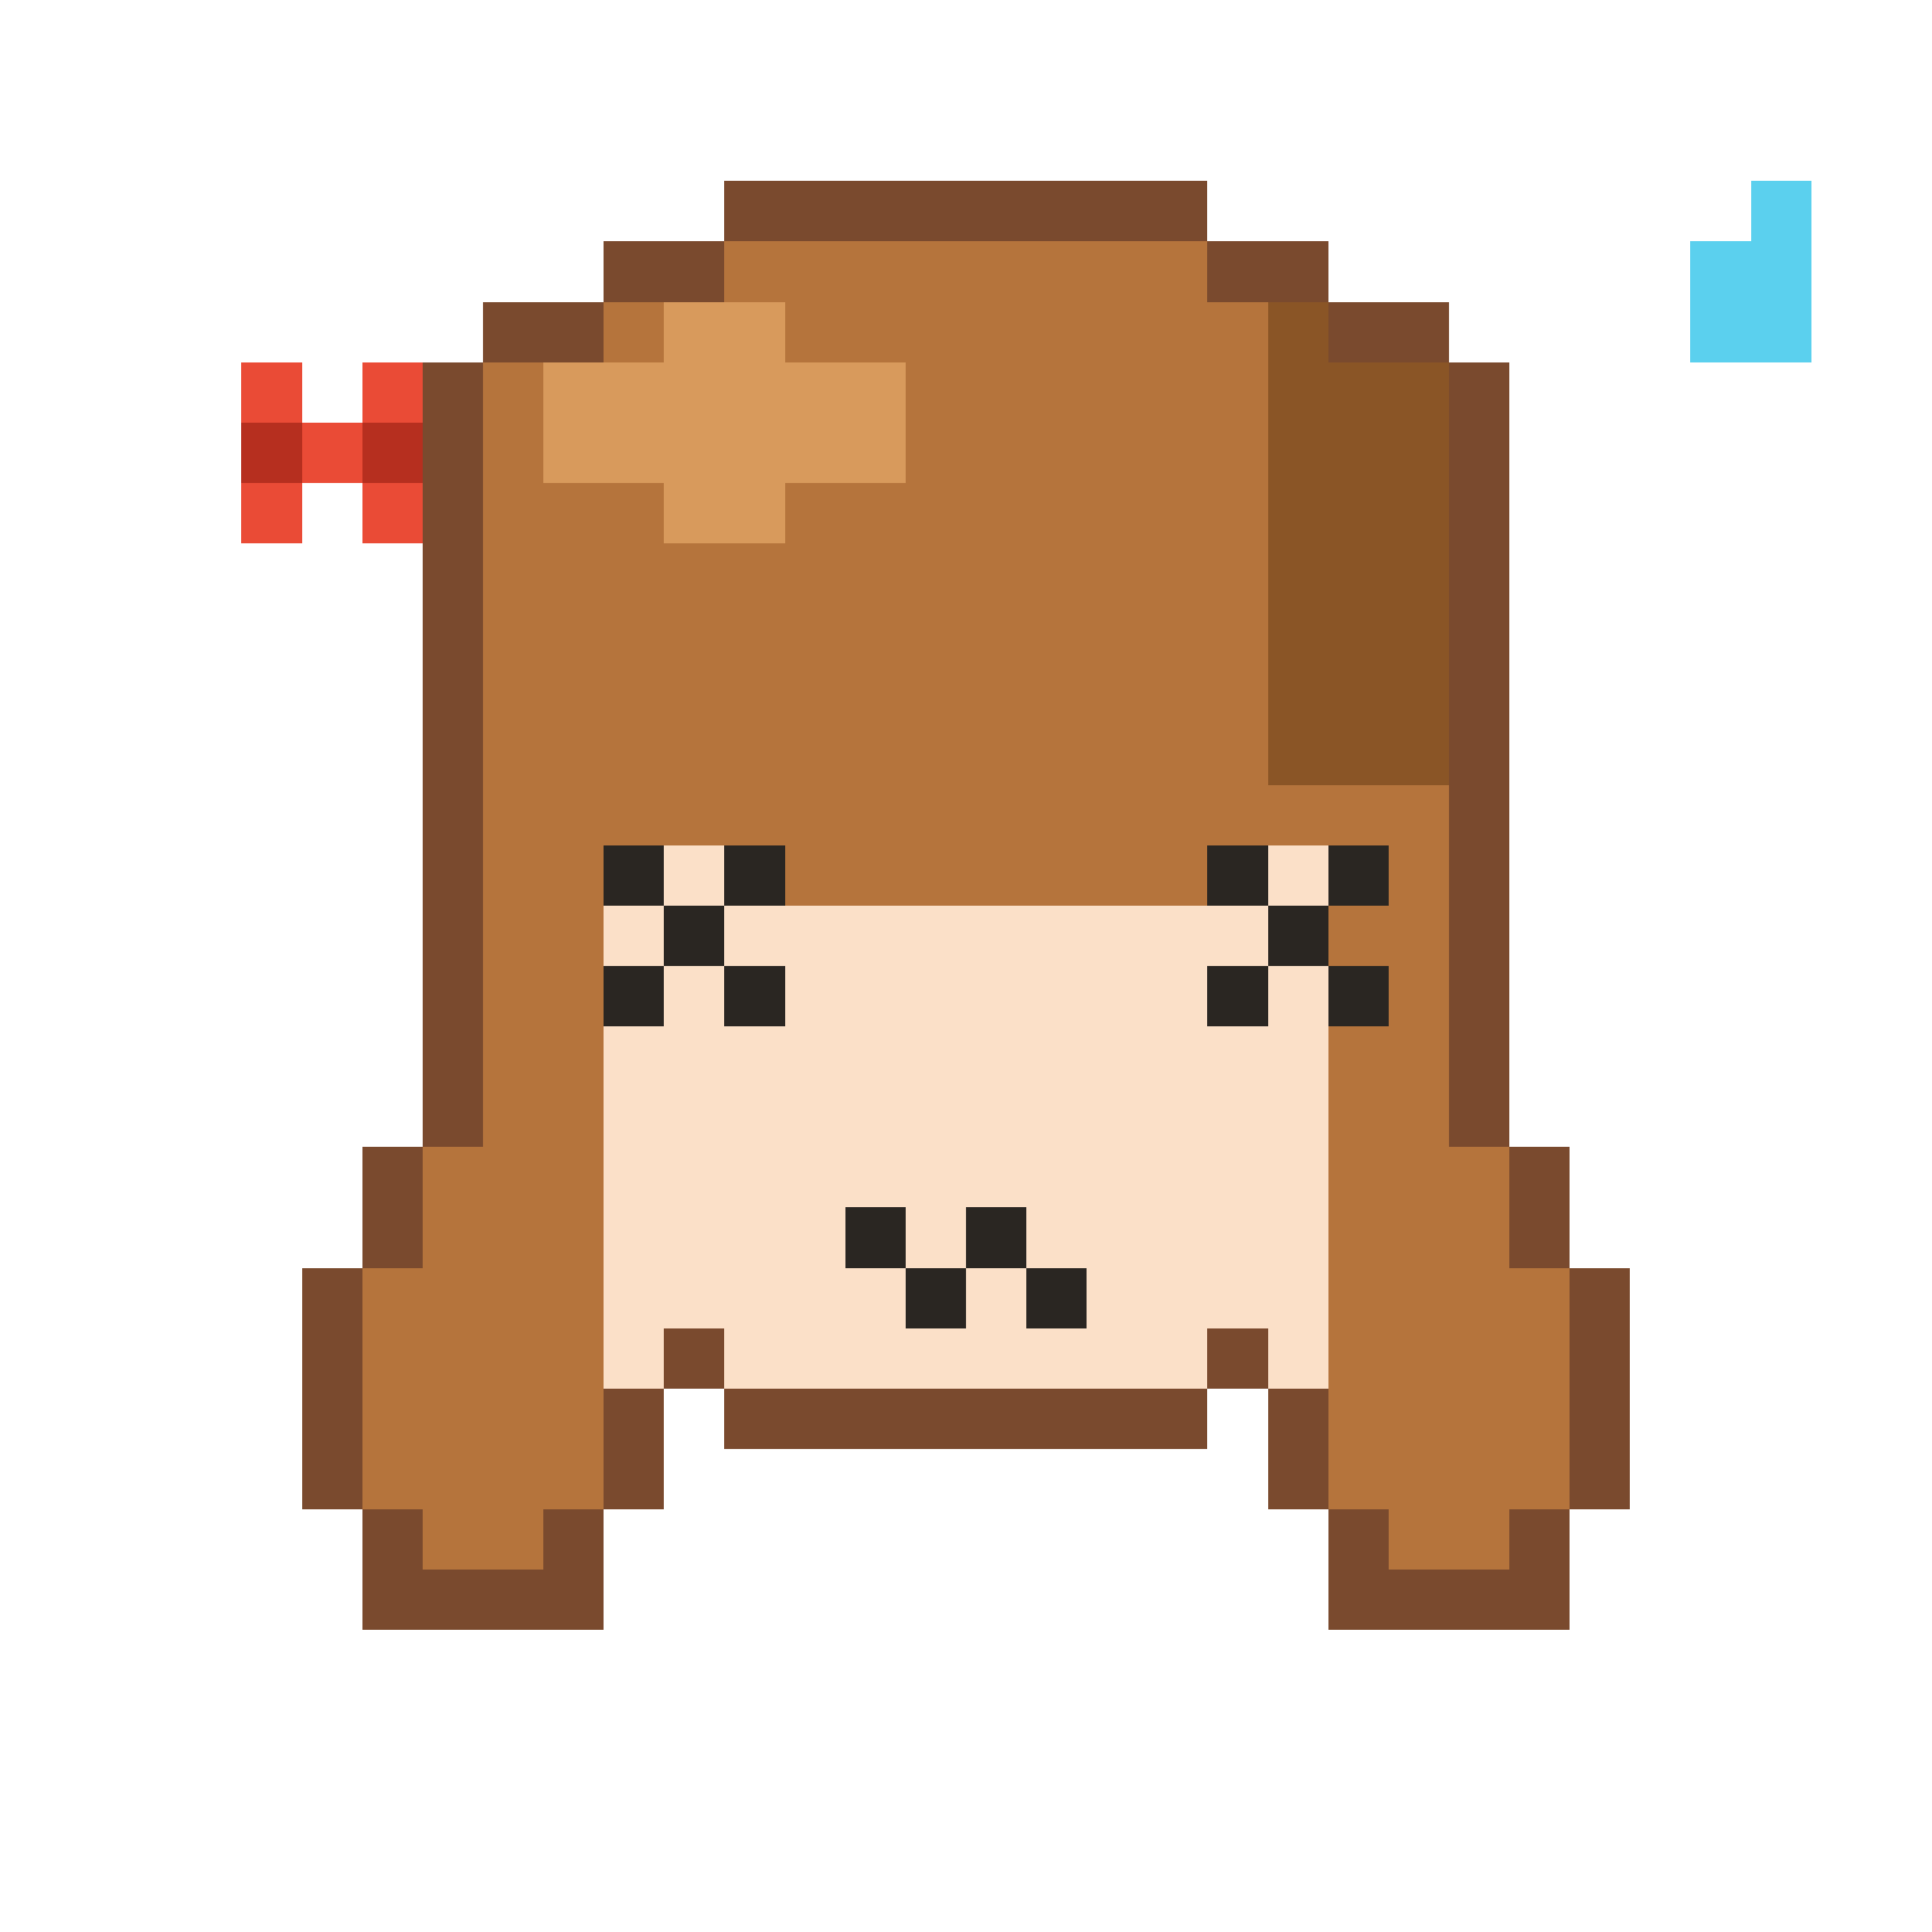
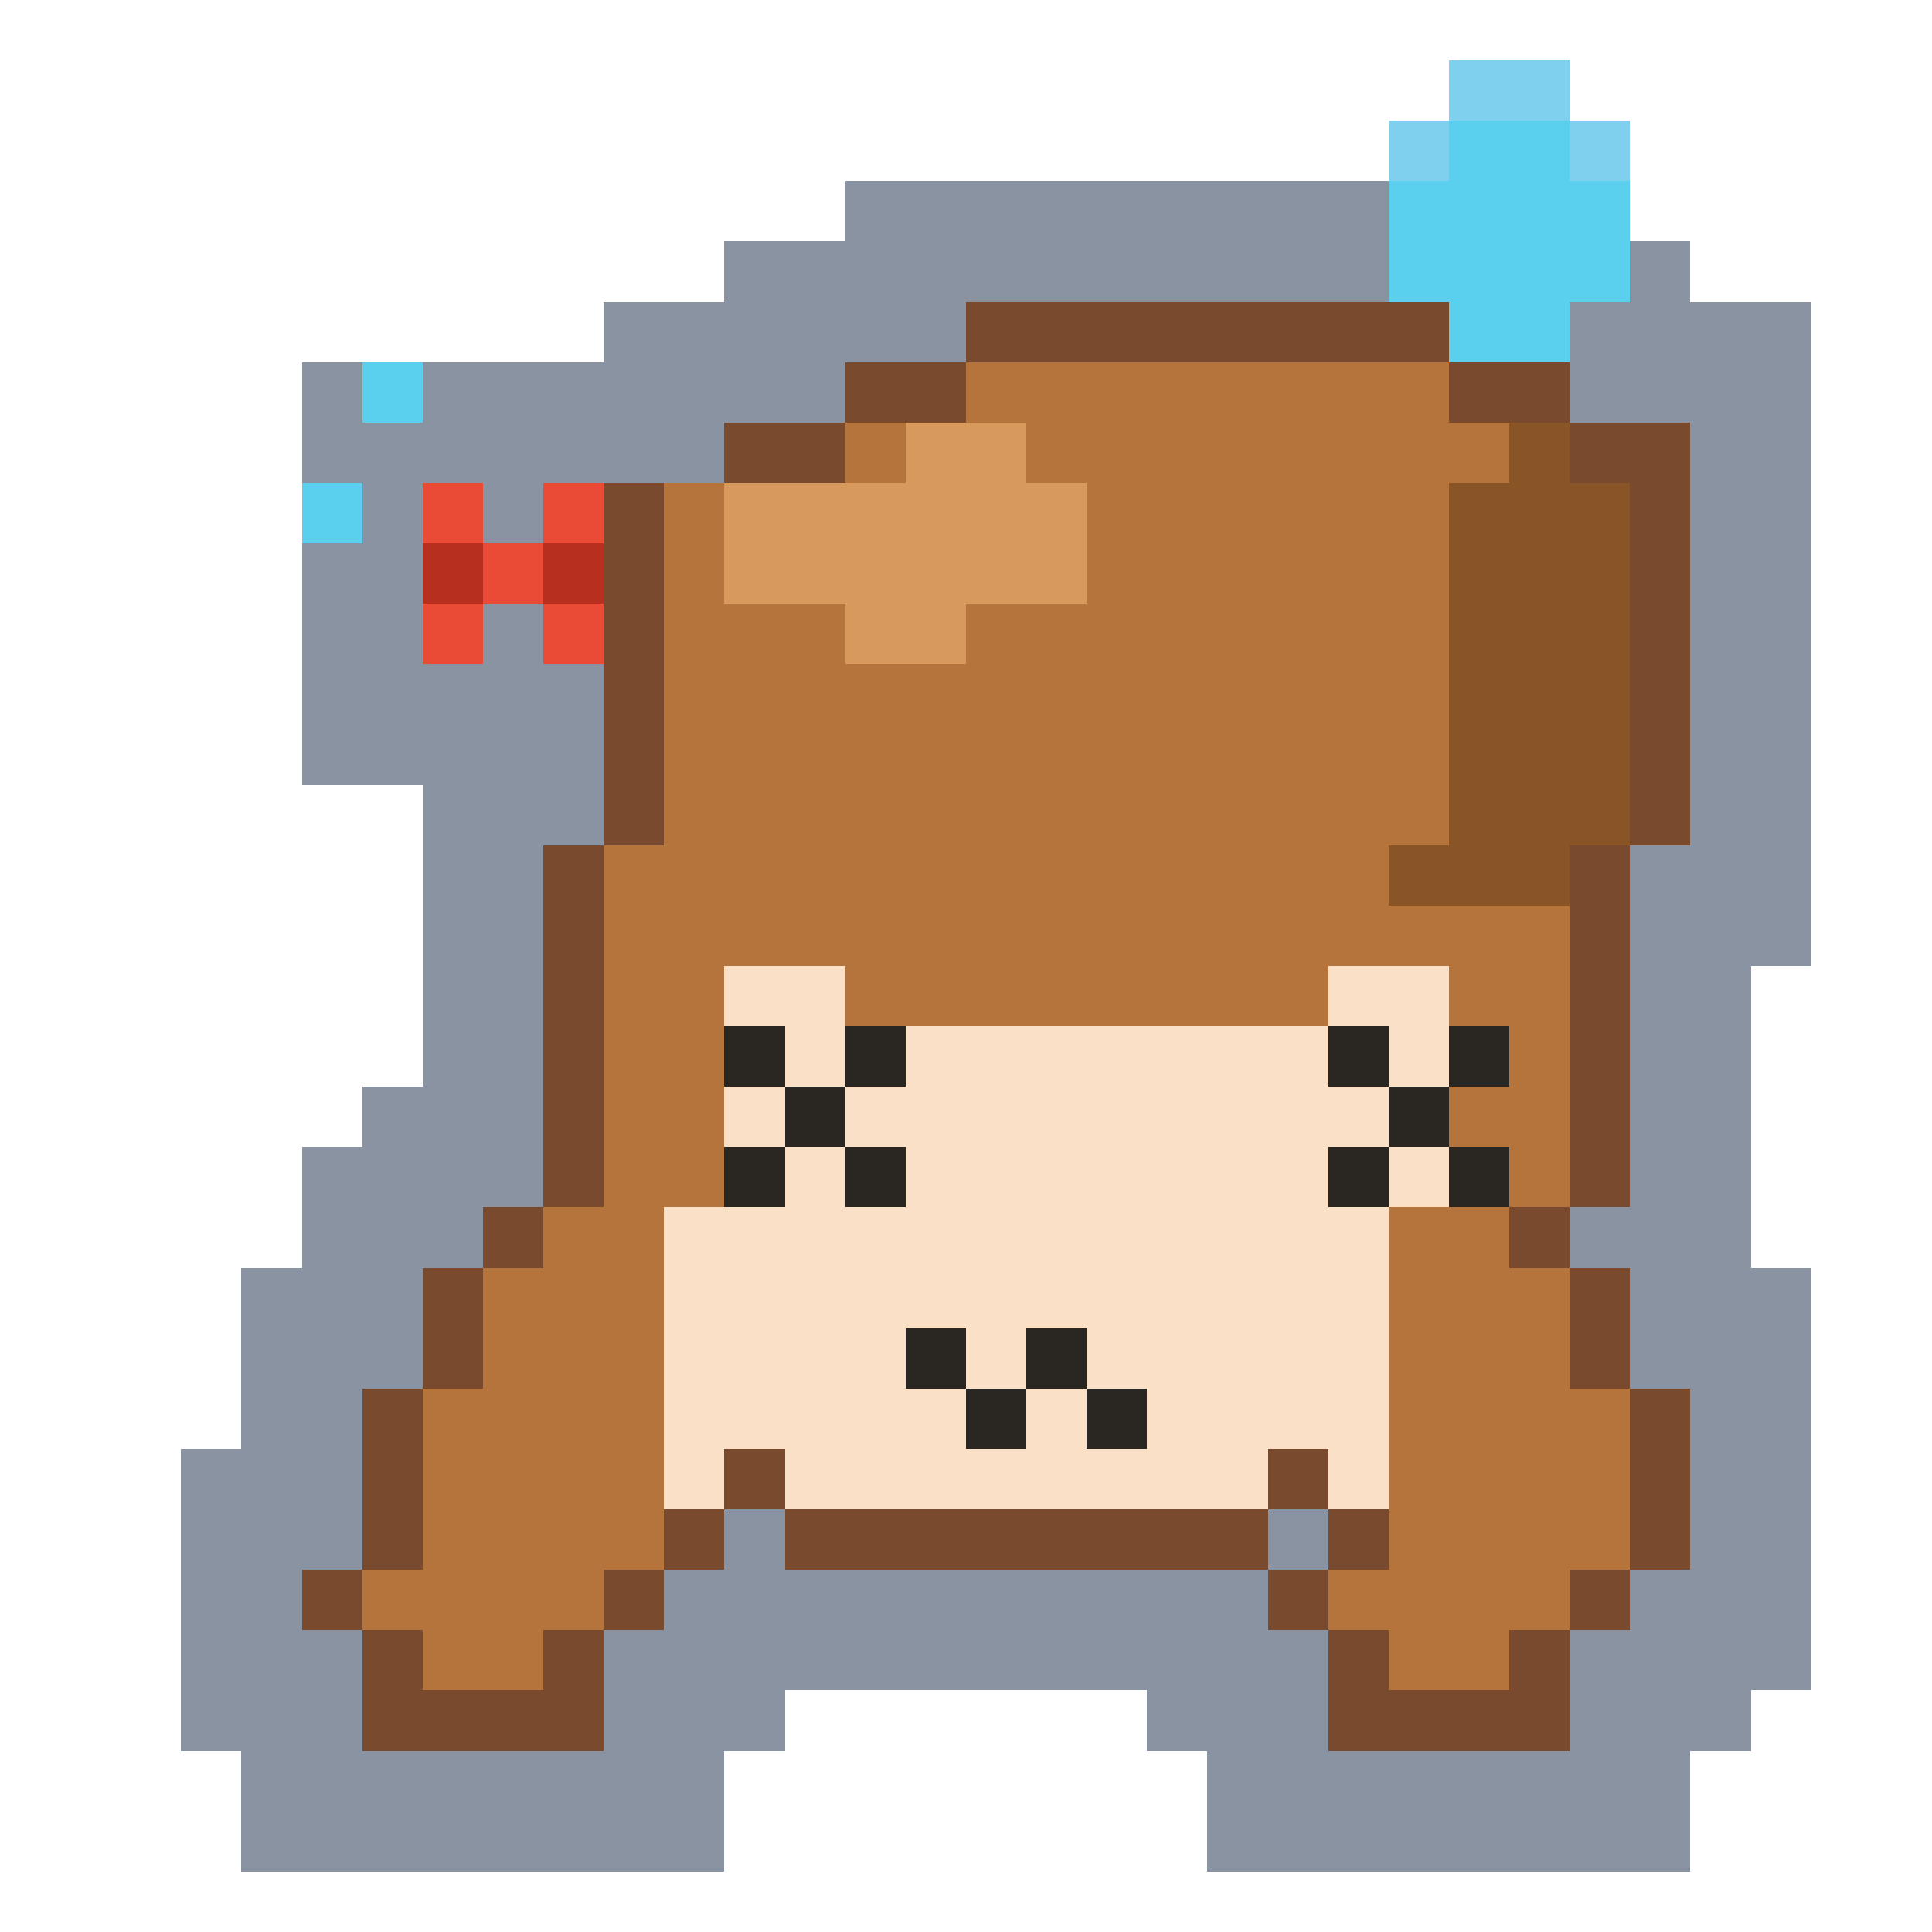
<svg xmlns="http://www.w3.org/2000/svg" width="128" height="128" viewBox="0 0 128 128" shape-rendering="crispEdges">
-   <rect x="48" y="12" width="32" height="4" fill="#7A4A2E" />
-   <rect x="116" y="12" width="4" height="4" fill="#5BD0EE" />
-   <rect x="40" y="16" width="8" height="4" fill="#7A4A2E" />
-   <rect x="48" y="16" width="32" height="4" fill="#B5743C" />
-   <rect x="80" y="16" width="8" height="4" fill="#7A4A2E" />
-   <rect x="112" y="16" width="8" height="4" fill="#5BD0EE" />
-   <rect x="32" y="20" width="8" height="4" fill="#7A4A2E" />
-   <rect x="40" y="20" width="4" height="4" fill="#B5743C" />
-   <rect x="44" y="20" width="8" height="4" fill="#D89A5C" />
-   <rect x="52" y="20" width="32" height="4" fill="#B5743C" />
-   <rect x="84" y="20" width="4" height="4" fill="#8A5526" />
-   <rect x="88" y="20" width="8" height="4" fill="#7A4A2E" />
-   <rect x="112" y="20" width="8" height="4" fill="#5BD0EE" />
-   <rect x="16" y="24" width="4" height="4" fill="#EA4B36" />
-   <rect x="24" y="24" width="4" height="4" fill="#EA4B36" />
-   <rect x="28" y="24" width="4" height="4" fill="#7A4A2E" />
-   <rect x="32" y="24" width="4" height="4" fill="#B5743C" />
-   <rect x="36" y="24" width="24" height="4" fill="#D89A5C" />
-   <rect x="60" y="24" width="24" height="4" fill="#B5743C" />
-   <rect x="84" y="24" width="12" height="4" fill="#8A5526" />
-   <rect x="96" y="24" width="4" height="4" fill="#7A4A2E" />
-   <rect x="16" y="28" width="4" height="4" fill="#B62F1F" />
-   <rect x="20" y="28" width="4" height="4" fill="#EA4B36" />
-   <rect x="24" y="28" width="4" height="4" fill="#B62F1F" />
-   <rect x="28" y="28" width="4" height="4" fill="#7A4A2E" />
-   <rect x="32" y="28" width="4" height="4" fill="#B5743C" />
-   <rect x="36" y="28" width="24" height="4" fill="#D89A5C" />
-   <rect x="60" y="28" width="24" height="4" fill="#B5743C" />
-   <rect x="84" y="28" width="12" height="4" fill="#8A5526" />
-   <rect x="96" y="28" width="4" height="4" fill="#7A4A2E" />
-   <rect x="16" y="32" width="4" height="4" fill="#EA4B36" />
-   <rect x="24" y="32" width="4" height="4" fill="#EA4B36" />
-   <rect x="28" y="32" width="4" height="4" fill="#7A4A2E" />
-   <rect x="32" y="32" width="12" height="4" fill="#B5743C" />
-   <rect x="44" y="32" width="8" height="4" fill="#D89A5C" />
-   <rect x="52" y="32" width="32" height="4" fill="#B5743C" />
-   <rect x="84" y="32" width="12" height="4" fill="#8A5526" />
-   <rect x="96" y="32" width="4" height="4" fill="#7A4A2E" />
-   <rect x="28" y="36" width="4" height="4" fill="#7A4A2E" />
-   <rect x="32" y="36" width="52" height="4" fill="#B5743C" />
-   <rect x="84" y="36" width="12" height="4" fill="#8A5526" />
-   <rect x="96" y="36" width="4" height="4" fill="#7A4A2E" />
-   <rect x="28" y="40" width="4" height="4" fill="#7A4A2E" />
-   <rect x="32" y="40" width="52" height="4" fill="#B5743C" />
-   <rect x="84" y="40" width="12" height="4" fill="#8A5526" />
-   <rect x="96" y="40" width="4" height="4" fill="#7A4A2E" />
-   <rect x="28" y="44" width="4" height="4" fill="#7A4A2E" />
-   <rect x="32" y="44" width="52" height="4" fill="#B5743C" />
-   <rect x="84" y="44" width="12" height="4" fill="#8A5526" />
-   <rect x="96" y="44" width="4" height="4" fill="#7A4A2E" />
-   <rect x="28" y="48" width="4" height="4" fill="#7A4A2E" />
-   <rect x="32" y="48" width="52" height="4" fill="#B5743C" />
-   <rect x="84" y="48" width="12" height="4" fill="#8A5526" />
-   <rect x="96" y="48" width="4" height="4" fill="#7A4A2E" />
-   <rect x="28" y="52" width="4" height="4" fill="#7A4A2E" />
-   <rect x="32" y="52" width="64" height="4" fill="#B5743C" />
-   <rect x="96" y="52" width="4" height="4" fill="#7A4A2E" />
-   <rect x="28" y="56" width="4" height="4" fill="#7A4A2E" />
-   <rect x="32" y="56" width="8" height="4" fill="#B5743C" />
-   <rect x="40" y="56" width="4" height="4" fill="#2A2622" />
-   <rect x="44" y="56" width="4" height="4" fill="#FBE0C8" />
-   <rect x="48" y="56" width="4" height="4" fill="#2A2622" />
-   <rect x="52" y="56" width="28" height="4" fill="#B5743C" />
-   <rect x="80" y="56" width="4" height="4" fill="#2A2622" />
-   <rect x="84" y="56" width="4" height="4" fill="#FBE0C8" />
-   <rect x="88" y="56" width="4" height="4" fill="#2A2622" />
-   <rect x="92" y="56" width="4" height="4" fill="#B5743C" />
-   <rect x="96" y="56" width="4" height="4" fill="#7A4A2E" />
-   <rect x="28" y="60" width="4" height="4" fill="#7A4A2E" />
-   <rect x="32" y="60" width="8" height="4" fill="#B5743C" />
-   <rect x="40" y="60" width="4" height="4" fill="#FBE0C8" />
-   <rect x="44" y="60" width="4" height="4" fill="#2A2622" />
-   <rect x="48" y="60" width="36" height="4" fill="#FBE0C8" />
-   <rect x="84" y="60" width="4" height="4" fill="#2A2622" />
-   <rect x="88" y="60" width="8" height="4" fill="#B5743C" />
-   <rect x="96" y="60" width="4" height="4" fill="#7A4A2E" />
-   <rect x="28" y="64" width="4" height="4" fill="#7A4A2E" />
-   <rect x="32" y="64" width="8" height="4" fill="#B5743C" />
-   <rect x="40" y="64" width="4" height="4" fill="#2A2622" />
-   <rect x="44" y="64" width="4" height="4" fill="#FBE0C8" />
-   <rect x="48" y="64" width="4" height="4" fill="#2A2622" />
-   <rect x="52" y="64" width="28" height="4" fill="#FBE0C8" />
-   <rect x="80" y="64" width="4" height="4" fill="#2A2622" />
-   <rect x="84" y="64" width="4" height="4" fill="#FBE0C8" />
-   <rect x="88" y="64" width="4" height="4" fill="#2A2622" />
-   <rect x="92" y="64" width="4" height="4" fill="#B5743C" />
-   <rect x="96" y="64" width="4" height="4" fill="#7A4A2E" />
-   <rect x="28" y="68" width="4" height="4" fill="#7A4A2E" />
-   <rect x="32" y="68" width="8" height="4" fill="#B5743C" />
-   <rect x="40" y="68" width="48" height="4" fill="#FBE0C8" />
-   <rect x="88" y="68" width="8" height="4" fill="#B5743C" />
-   <rect x="96" y="68" width="4" height="4" fill="#7A4A2E" />
-   <rect x="28" y="72" width="4" height="4" fill="#7A4A2E" />
-   <rect x="32" y="72" width="8" height="4" fill="#B5743C" />
-   <rect x="40" y="72" width="48" height="4" fill="#FBE0C8" />
-   <rect x="88" y="72" width="8" height="4" fill="#B5743C" />
-   <rect x="96" y="72" width="4" height="4" fill="#7A4A2E" />
-   <rect x="24" y="76" width="4" height="4" fill="#7A4A2E" />
-   <rect x="28" y="76" width="12" height="4" fill="#B5743C" />
-   <rect x="40" y="76" width="48" height="4" fill="#FBE0C8" />
-   <rect x="88" y="76" width="12" height="4" fill="#B5743C" />
-   <rect x="100" y="76" width="4" height="4" fill="#7A4A2E" />
-   <rect x="24" y="80" width="4" height="4" fill="#7A4A2E" />
-   <rect x="28" y="80" width="12" height="4" fill="#B5743C" />
-   <rect x="40" y="80" width="16" height="4" fill="#FBE0C8" />
-   <rect x="56" y="80" width="4" height="4" fill="#2A2622" />
-   <rect x="60" y="80" width="4" height="4" fill="#FBE0C8" />
-   <rect x="64" y="80" width="4" height="4" fill="#2A2622" />
-   <rect x="68" y="80" width="20" height="4" fill="#FBE0C8" />
-   <rect x="88" y="80" width="12" height="4" fill="#B5743C" />
+   <rect x="96" y="4" width="8" height="4" fill="#7FD0EE" />
+   <rect x="92" y="8" width="4" height="4" fill="#7FD0EE" />
+   <rect x="96" y="8" width="8" height="4" fill="#5BD0EE" />
+   <rect x="104" y="8" width="4" height="4" fill="#7FD0EE" />
+   <rect x="56" y="12" width="36" height="4" fill="#8A93A2" />
+   <rect x="92" y="12" width="16" height="4" fill="#5BD0EE" />
+   <rect x="48" y="16" width="44" height="4" fill="#8A93A2" />
+   <rect x="92" y="16" width="16" height="4" fill="#5BD0EE" />
+   <rect x="108" y="16" width="4" height="4" fill="#8A93A2" />
+   <rect x="40" y="20" width="24" height="4" fill="#8A93A2" />
+   <rect x="64" y="20" width="32" height="4" fill="#7A4A2E" />
+   <rect x="96" y="20" width="8" height="4" fill="#5BD0EE" />
+   <rect x="104" y="20" width="16" height="4" fill="#8A93A2" />
+   <rect x="20" y="24" width="4" height="4" fill="#8A93A2" />
+   <rect x="24" y="24" width="4" height="4" fill="#5BD0EE" />
+   <rect x="28" y="24" width="28" height="4" fill="#8A93A2" />
+   <rect x="56" y="24" width="8" height="4" fill="#7A4A2E" />
+   <rect x="64" y="24" width="32" height="4" fill="#B5743C" />
+   <rect x="96" y="24" width="8" height="4" fill="#7A4A2E" />
+   <rect x="104" y="24" width="16" height="4" fill="#8A93A2" />
+   <rect x="20" y="28" width="28" height="4" fill="#8A93A2" />
+   <rect x="48" y="28" width="8" height="4" fill="#7A4A2E" />
+   <rect x="56" y="28" width="4" height="4" fill="#B5743C" />
+   <rect x="60" y="28" width="8" height="4" fill="#D89A5C" />
+   <rect x="68" y="28" width="32" height="4" fill="#B5743C" />
+   <rect x="100" y="28" width="4" height="4" fill="#8A5526" />
+   <rect x="104" y="28" width="8" height="4" fill="#7A4A2E" />
+   <rect x="112" y="28" width="8" height="4" fill="#8A93A2" />
+   <rect x="20" y="32" width="4" height="4" fill="#5BD0EE" />
+   <rect x="24" y="32" width="4" height="4" fill="#8A93A2" />
+   <rect x="28" y="32" width="4" height="4" fill="#EA4B36" />
+   <rect x="32" y="32" width="4" height="4" fill="#8A93A2" />
+   <rect x="36" y="32" width="4" height="4" fill="#EA4B36" />
+   <rect x="40" y="32" width="4" height="4" fill="#7A4A2E" />
+   <rect x="44" y="32" width="4" height="4" fill="#B5743C" />
+   <rect x="48" y="32" width="24" height="4" fill="#D89A5C" />
+   <rect x="72" y="32" width="24" height="4" fill="#B5743C" />
+   <rect x="96" y="32" width="12" height="4" fill="#8A5526" />
+   <rect x="108" y="32" width="4" height="4" fill="#7A4A2E" />
+   <rect x="112" y="32" width="8" height="4" fill="#8A93A2" />
+   <rect x="20" y="36" width="8" height="4" fill="#8A93A2" />
+   <rect x="28" y="36" width="4" height="4" fill="#B62F1F" />
+   <rect x="32" y="36" width="4" height="4" fill="#EA4B36" />
+   <rect x="36" y="36" width="4" height="4" fill="#B62F1F" />
+   <rect x="40" y="36" width="4" height="4" fill="#7A4A2E" />
+   <rect x="44" y="36" width="4" height="4" fill="#B5743C" />
+   <rect x="48" y="36" width="24" height="4" fill="#D89A5C" />
+   <rect x="72" y="36" width="24" height="4" fill="#B5743C" />
+   <rect x="96" y="36" width="12" height="4" fill="#8A5526" />
+   <rect x="108" y="36" width="4" height="4" fill="#7A4A2E" />
+   <rect x="112" y="36" width="8" height="4" fill="#8A93A2" />
+   <rect x="20" y="40" width="8" height="4" fill="#8A93A2" />
+   <rect x="28" y="40" width="4" height="4" fill="#EA4B36" />
+   <rect x="32" y="40" width="4" height="4" fill="#8A93A2" />
+   <rect x="36" y="40" width="4" height="4" fill="#EA4B36" />
+   <rect x="40" y="40" width="4" height="4" fill="#7A4A2E" />
+   <rect x="44" y="40" width="12" height="4" fill="#B5743C" />
+   <rect x="56" y="40" width="8" height="4" fill="#D89A5C" />
+   <rect x="64" y="40" width="32" height="4" fill="#B5743C" />
+   <rect x="96" y="40" width="12" height="4" fill="#8A5526" />
+   <rect x="108" y="40" width="4" height="4" fill="#7A4A2E" />
+   <rect x="112" y="40" width="8" height="4" fill="#8A93A2" />
+   <rect x="20" y="44" width="20" height="4" fill="#8A93A2" />
+   <rect x="40" y="44" width="4" height="4" fill="#7A4A2E" />
+   <rect x="44" y="44" width="52" height="4" fill="#B5743C" />
+   <rect x="96" y="44" width="12" height="4" fill="#8A5526" />
+   <rect x="108" y="44" width="4" height="4" fill="#7A4A2E" />
+   <rect x="112" y="44" width="8" height="4" fill="#8A93A2" />
+   <rect x="20" y="48" width="20" height="4" fill="#8A93A2" />
+   <rect x="40" y="48" width="4" height="4" fill="#7A4A2E" />
+   <rect x="44" y="48" width="52" height="4" fill="#B5743C" />
+   <rect x="96" y="48" width="12" height="4" fill="#8A5526" />
+   <rect x="108" y="48" width="4" height="4" fill="#7A4A2E" />
+   <rect x="112" y="48" width="8" height="4" fill="#8A93A2" />
+   <rect x="28" y="52" width="12" height="4" fill="#8A93A2" />
+   <rect x="40" y="52" width="4" height="4" fill="#7A4A2E" />
+   <rect x="44" y="52" width="52" height="4" fill="#B5743C" />
+   <rect x="96" y="52" width="12" height="4" fill="#8A5526" />
+   <rect x="108" y="52" width="4" height="4" fill="#7A4A2E" />
+   <rect x="112" y="52" width="8" height="4" fill="#8A93A2" />
+   <rect x="28" y="56" width="8" height="4" fill="#8A93A2" />
+   <rect x="36" y="56" width="4" height="4" fill="#7A4A2E" />
+   <rect x="40" y="56" width="52" height="4" fill="#B5743C" />
+   <rect x="92" y="56" width="12" height="4" fill="#8A5526" />
+   <rect x="104" y="56" width="4" height="4" fill="#7A4A2E" />
+   <rect x="108" y="56" width="12" height="4" fill="#8A93A2" />
+   <rect x="28" y="60" width="8" height="4" fill="#8A93A2" />
+   <rect x="36" y="60" width="4" height="4" fill="#7A4A2E" />
+   <rect x="40" y="60" width="64" height="4" fill="#B5743C" />
+   <rect x="104" y="60" width="4" height="4" fill="#7A4A2E" />
+   <rect x="108" y="60" width="12" height="4" fill="#8A93A2" />
+   <rect x="28" y="64" width="8" height="4" fill="#8A93A2" />
+   <rect x="36" y="64" width="4" height="4" fill="#7A4A2E" />
+   <rect x="40" y="64" width="8" height="4" fill="#B5743C" />
+   <rect x="48" y="64" width="8" height="4" fill="#FBE0C8" />
+   <rect x="56" y="64" width="32" height="4" fill="#B5743C" />
+   <rect x="88" y="64" width="8" height="4" fill="#FBE0C8" />
+   <rect x="96" y="64" width="8" height="4" fill="#B5743C" />
+   <rect x="104" y="64" width="4" height="4" fill="#7A4A2E" />
+   <rect x="108" y="64" width="8" height="4" fill="#8A93A2" />
+   <rect x="28" y="68" width="8" height="4" fill="#8A93A2" />
+   <rect x="36" y="68" width="4" height="4" fill="#7A4A2E" />
+   <rect x="40" y="68" width="8" height="4" fill="#B5743C" />
+   <rect x="48" y="68" width="4" height="4" fill="#2A2622" />
+   <rect x="52" y="68" width="4" height="4" fill="#FBE0C8" />
+   <rect x="56" y="68" width="4" height="4" fill="#2A2622" />
+   <rect x="60" y="68" width="28" height="4" fill="#FBE0C8" />
+   <rect x="88" y="68" width="4" height="4" fill="#2A2622" />
+   <rect x="92" y="68" width="4" height="4" fill="#FBE0C8" />
+   <rect x="96" y="68" width="4" height="4" fill="#2A2622" />
+   <rect x="100" y="68" width="4" height="4" fill="#B5743C" />
+   <rect x="104" y="68" width="4" height="4" fill="#7A4A2E" />
+   <rect x="108" y="68" width="8" height="4" fill="#8A93A2" />
+   <rect x="24" y="72" width="12" height="4" fill="#8A93A2" />
+   <rect x="36" y="72" width="4" height="4" fill="#7A4A2E" />
+   <rect x="40" y="72" width="8" height="4" fill="#B5743C" />
+   <rect x="48" y="72" width="4" height="4" fill="#FBE0C8" />
+   <rect x="52" y="72" width="4" height="4" fill="#2A2622" />
+   <rect x="56" y="72" width="36" height="4" fill="#FBE0C8" />
+   <rect x="92" y="72" width="4" height="4" fill="#2A2622" />
+   <rect x="96" y="72" width="8" height="4" fill="#B5743C" />
+   <rect x="104" y="72" width="4" height="4" fill="#7A4A2E" />
+   <rect x="108" y="72" width="8" height="4" fill="#8A93A2" />
+   <rect x="20" y="76" width="16" height="4" fill="#8A93A2" />
+   <rect x="36" y="76" width="4" height="4" fill="#7A4A2E" />
+   <rect x="40" y="76" width="8" height="4" fill="#B5743C" />
+   <rect x="48" y="76" width="4" height="4" fill="#2A2622" />
+   <rect x="52" y="76" width="4" height="4" fill="#FBE0C8" />
+   <rect x="56" y="76" width="4" height="4" fill="#2A2622" />
+   <rect x="60" y="76" width="28" height="4" fill="#FBE0C8" />
+   <rect x="88" y="76" width="4" height="4" fill="#2A2622" />
+   <rect x="92" y="76" width="4" height="4" fill="#FBE0C8" />
+   <rect x="96" y="76" width="4" height="4" fill="#2A2622" />
+   <rect x="100" y="76" width="4" height="4" fill="#B5743C" />
+   <rect x="104" y="76" width="4" height="4" fill="#7A4A2E" />
+   <rect x="108" y="76" width="8" height="4" fill="#8A93A2" />
+   <rect x="20" y="80" width="12" height="4" fill="#8A93A2" />
+   <rect x="32" y="80" width="4" height="4" fill="#7A4A2E" />
+   <rect x="36" y="80" width="8" height="4" fill="#B5743C" />
+   <rect x="44" y="80" width="48" height="4" fill="#FBE0C8" />
+   <rect x="92" y="80" width="8" height="4" fill="#B5743C" />
  <rect x="100" y="80" width="4" height="4" fill="#7A4A2E" />
-   <rect x="20" y="84" width="4" height="4" fill="#7A4A2E" />
-   <rect x="24" y="84" width="16" height="4" fill="#B5743C" />
-   <rect x="40" y="84" width="20" height="4" fill="#FBE0C8" />
-   <rect x="60" y="84" width="4" height="4" fill="#2A2622" />
-   <rect x="64" y="84" width="4" height="4" fill="#FBE0C8" />
-   <rect x="68" y="84" width="4" height="4" fill="#2A2622" />
-   <rect x="72" y="84" width="16" height="4" fill="#FBE0C8" />
-   <rect x="88" y="84" width="16" height="4" fill="#B5743C" />
+   <rect x="104" y="80" width="12" height="4" fill="#8A93A2" />
+   <rect x="16" y="84" width="12" height="4" fill="#8A93A2" />
+   <rect x="28" y="84" width="4" height="4" fill="#7A4A2E" />
+   <rect x="32" y="84" width="12" height="4" fill="#B5743C" />
+   <rect x="44" y="84" width="48" height="4" fill="#FBE0C8" />
+   <rect x="92" y="84" width="12" height="4" fill="#B5743C" />
  <rect x="104" y="84" width="4" height="4" fill="#7A4A2E" />
-   <rect x="20" y="88" width="4" height="4" fill="#7A4A2E" />
-   <rect x="24" y="88" width="16" height="4" fill="#B5743C" />
-   <rect x="40" y="88" width="4" height="4" fill="#FBE0C8" />
-   <rect x="44" y="88" width="4" height="4" fill="#7A4A2E" />
-   <rect x="48" y="88" width="32" height="4" fill="#FBE0C8" />
-   <rect x="80" y="88" width="4" height="4" fill="#7A4A2E" />
-   <rect x="84" y="88" width="4" height="4" fill="#FBE0C8" />
-   <rect x="88" y="88" width="16" height="4" fill="#B5743C" />
+   <rect x="108" y="84" width="12" height="4" fill="#8A93A2" />
+   <rect x="16" y="88" width="12" height="4" fill="#8A93A2" />
+   <rect x="28" y="88" width="4" height="4" fill="#7A4A2E" />
+   <rect x="32" y="88" width="12" height="4" fill="#B5743C" />
+   <rect x="44" y="88" width="16" height="4" fill="#FBE0C8" />
+   <rect x="60" y="88" width="4" height="4" fill="#2A2622" />
+   <rect x="64" y="88" width="4" height="4" fill="#FBE0C8" />
+   <rect x="68" y="88" width="4" height="4" fill="#2A2622" />
+   <rect x="72" y="88" width="20" height="4" fill="#FBE0C8" />
+   <rect x="92" y="88" width="12" height="4" fill="#B5743C" />
  <rect x="104" y="88" width="4" height="4" fill="#7A4A2E" />
-   <rect x="20" y="92" width="4" height="4" fill="#7A4A2E" />
-   <rect x="24" y="92" width="16" height="4" fill="#B5743C" />
-   <rect x="40" y="92" width="4" height="4" fill="#7A4A2E" />
-   <rect x="48" y="92" width="32" height="4" fill="#7A4A2E" />
-   <rect x="84" y="92" width="4" height="4" fill="#7A4A2E" />
-   <rect x="88" y="92" width="16" height="4" fill="#B5743C" />
-   <rect x="104" y="92" width="4" height="4" fill="#7A4A2E" />
-   <rect x="20" y="96" width="4" height="4" fill="#7A4A2E" />
-   <rect x="24" y="96" width="16" height="4" fill="#B5743C" />
-   <rect x="40" y="96" width="4" height="4" fill="#7A4A2E" />
+   <rect x="108" y="88" width="12" height="4" fill="#8A93A2" />
+   <rect x="16" y="92" width="8" height="4" fill="#8A93A2" />
+   <rect x="24" y="92" width="4" height="4" fill="#7A4A2E" />
+   <rect x="28" y="92" width="16" height="4" fill="#B5743C" />
+   <rect x="44" y="92" width="20" height="4" fill="#FBE0C8" />
+   <rect x="64" y="92" width="4" height="4" fill="#2A2622" />
+   <rect x="68" y="92" width="4" height="4" fill="#FBE0C8" />
+   <rect x="72" y="92" width="4" height="4" fill="#2A2622" />
+   <rect x="76" y="92" width="16" height="4" fill="#FBE0C8" />
+   <rect x="92" y="92" width="16" height="4" fill="#B5743C" />
+   <rect x="108" y="92" width="4" height="4" fill="#7A4A2E" />
+   <rect x="112" y="92" width="8" height="4" fill="#8A93A2" />
+   <rect x="12" y="96" width="12" height="4" fill="#8A93A2" />
+   <rect x="24" y="96" width="4" height="4" fill="#7A4A2E" />
+   <rect x="28" y="96" width="16" height="4" fill="#B5743C" />
+   <rect x="44" y="96" width="4" height="4" fill="#FBE0C8" />
+   <rect x="48" y="96" width="4" height="4" fill="#7A4A2E" />
+   <rect x="52" y="96" width="32" height="4" fill="#FBE0C8" />
  <rect x="84" y="96" width="4" height="4" fill="#7A4A2E" />
-   <rect x="88" y="96" width="16" height="4" fill="#B5743C" />
-   <rect x="104" y="96" width="4" height="4" fill="#7A4A2E" />
+   <rect x="88" y="96" width="4" height="4" fill="#FBE0C8" />
+   <rect x="92" y="96" width="16" height="4" fill="#B5743C" />
+   <rect x="108" y="96" width="4" height="4" fill="#7A4A2E" />
+   <rect x="112" y="96" width="8" height="4" fill="#8A93A2" />
+   <rect x="12" y="100" width="12" height="4" fill="#8A93A2" />
  <rect x="24" y="100" width="4" height="4" fill="#7A4A2E" />
-   <rect x="28" y="100" width="8" height="4" fill="#B5743C" />
-   <rect x="36" y="100" width="4" height="4" fill="#7A4A2E" />
+   <rect x="28" y="100" width="16" height="4" fill="#B5743C" />
+   <rect x="44" y="100" width="4" height="4" fill="#7A4A2E" />
+   <rect x="48" y="100" width="4" height="4" fill="#8A93A2" />
+   <rect x="52" y="100" width="32" height="4" fill="#7A4A2E" />
+   <rect x="84" y="100" width="4" height="4" fill="#8A93A2" />
  <rect x="88" y="100" width="4" height="4" fill="#7A4A2E" />
-   <rect x="92" y="100" width="8" height="4" fill="#B5743C" />
-   <rect x="100" y="100" width="4" height="4" fill="#7A4A2E" />
-   <rect x="24" y="104" width="16" height="4" fill="#7A4A2E" />
-   <rect x="88" y="104" width="16" height="4" fill="#7A4A2E" />
+   <rect x="92" y="100" width="16" height="4" fill="#B5743C" />
+   <rect x="108" y="100" width="4" height="4" fill="#7A4A2E" />
+   <rect x="112" y="100" width="8" height="4" fill="#8A93A2" />
+   <rect x="12" y="104" width="8" height="4" fill="#8A93A2" />
+   <rect x="20" y="104" width="4" height="4" fill="#7A4A2E" />
+   <rect x="24" y="104" width="16" height="4" fill="#B5743C" />
+   <rect x="40" y="104" width="4" height="4" fill="#7A4A2E" />
+   <rect x="44" y="104" width="40" height="4" fill="#8A93A2" />
+   <rect x="84" y="104" width="4" height="4" fill="#7A4A2E" />
+   <rect x="88" y="104" width="16" height="4" fill="#B5743C" />
+   <rect x="104" y="104" width="4" height="4" fill="#7A4A2E" />
+   <rect x="108" y="104" width="12" height="4" fill="#8A93A2" />
+   <rect x="12" y="108" width="12" height="4" fill="#8A93A2" />
+   <rect x="24" y="108" width="4" height="4" fill="#7A4A2E" />
+   <rect x="28" y="108" width="8" height="4" fill="#B5743C" />
+   <rect x="36" y="108" width="4" height="4" fill="#7A4A2E" />
+   <rect x="40" y="108" width="48" height="4" fill="#8A93A2" />
+   <rect x="88" y="108" width="4" height="4" fill="#7A4A2E" />
+   <rect x="92" y="108" width="8" height="4" fill="#B5743C" />
+   <rect x="100" y="108" width="4" height="4" fill="#7A4A2E" />
+   <rect x="104" y="108" width="16" height="4" fill="#8A93A2" />
+   <rect x="12" y="112" width="12" height="4" fill="#8A93A2" />
+   <rect x="24" y="112" width="16" height="4" fill="#7A4A2E" />
+   <rect x="40" y="112" width="12" height="4" fill="#8A93A2" />
+   <rect x="76" y="112" width="12" height="4" fill="#8A93A2" />
+   <rect x="88" y="112" width="16" height="4" fill="#7A4A2E" />
+   <rect x="104" y="112" width="12" height="4" fill="#8A93A2" />
+   <rect x="16" y="116" width="32" height="4" fill="#8A93A2" />
+   <rect x="80" y="116" width="32" height="4" fill="#8A93A2" />
+   <rect x="16" y="120" width="32" height="4" fill="#8A93A2" />
+   <rect x="80" y="120" width="32" height="4" fill="#8A93A2" />
</svg>
